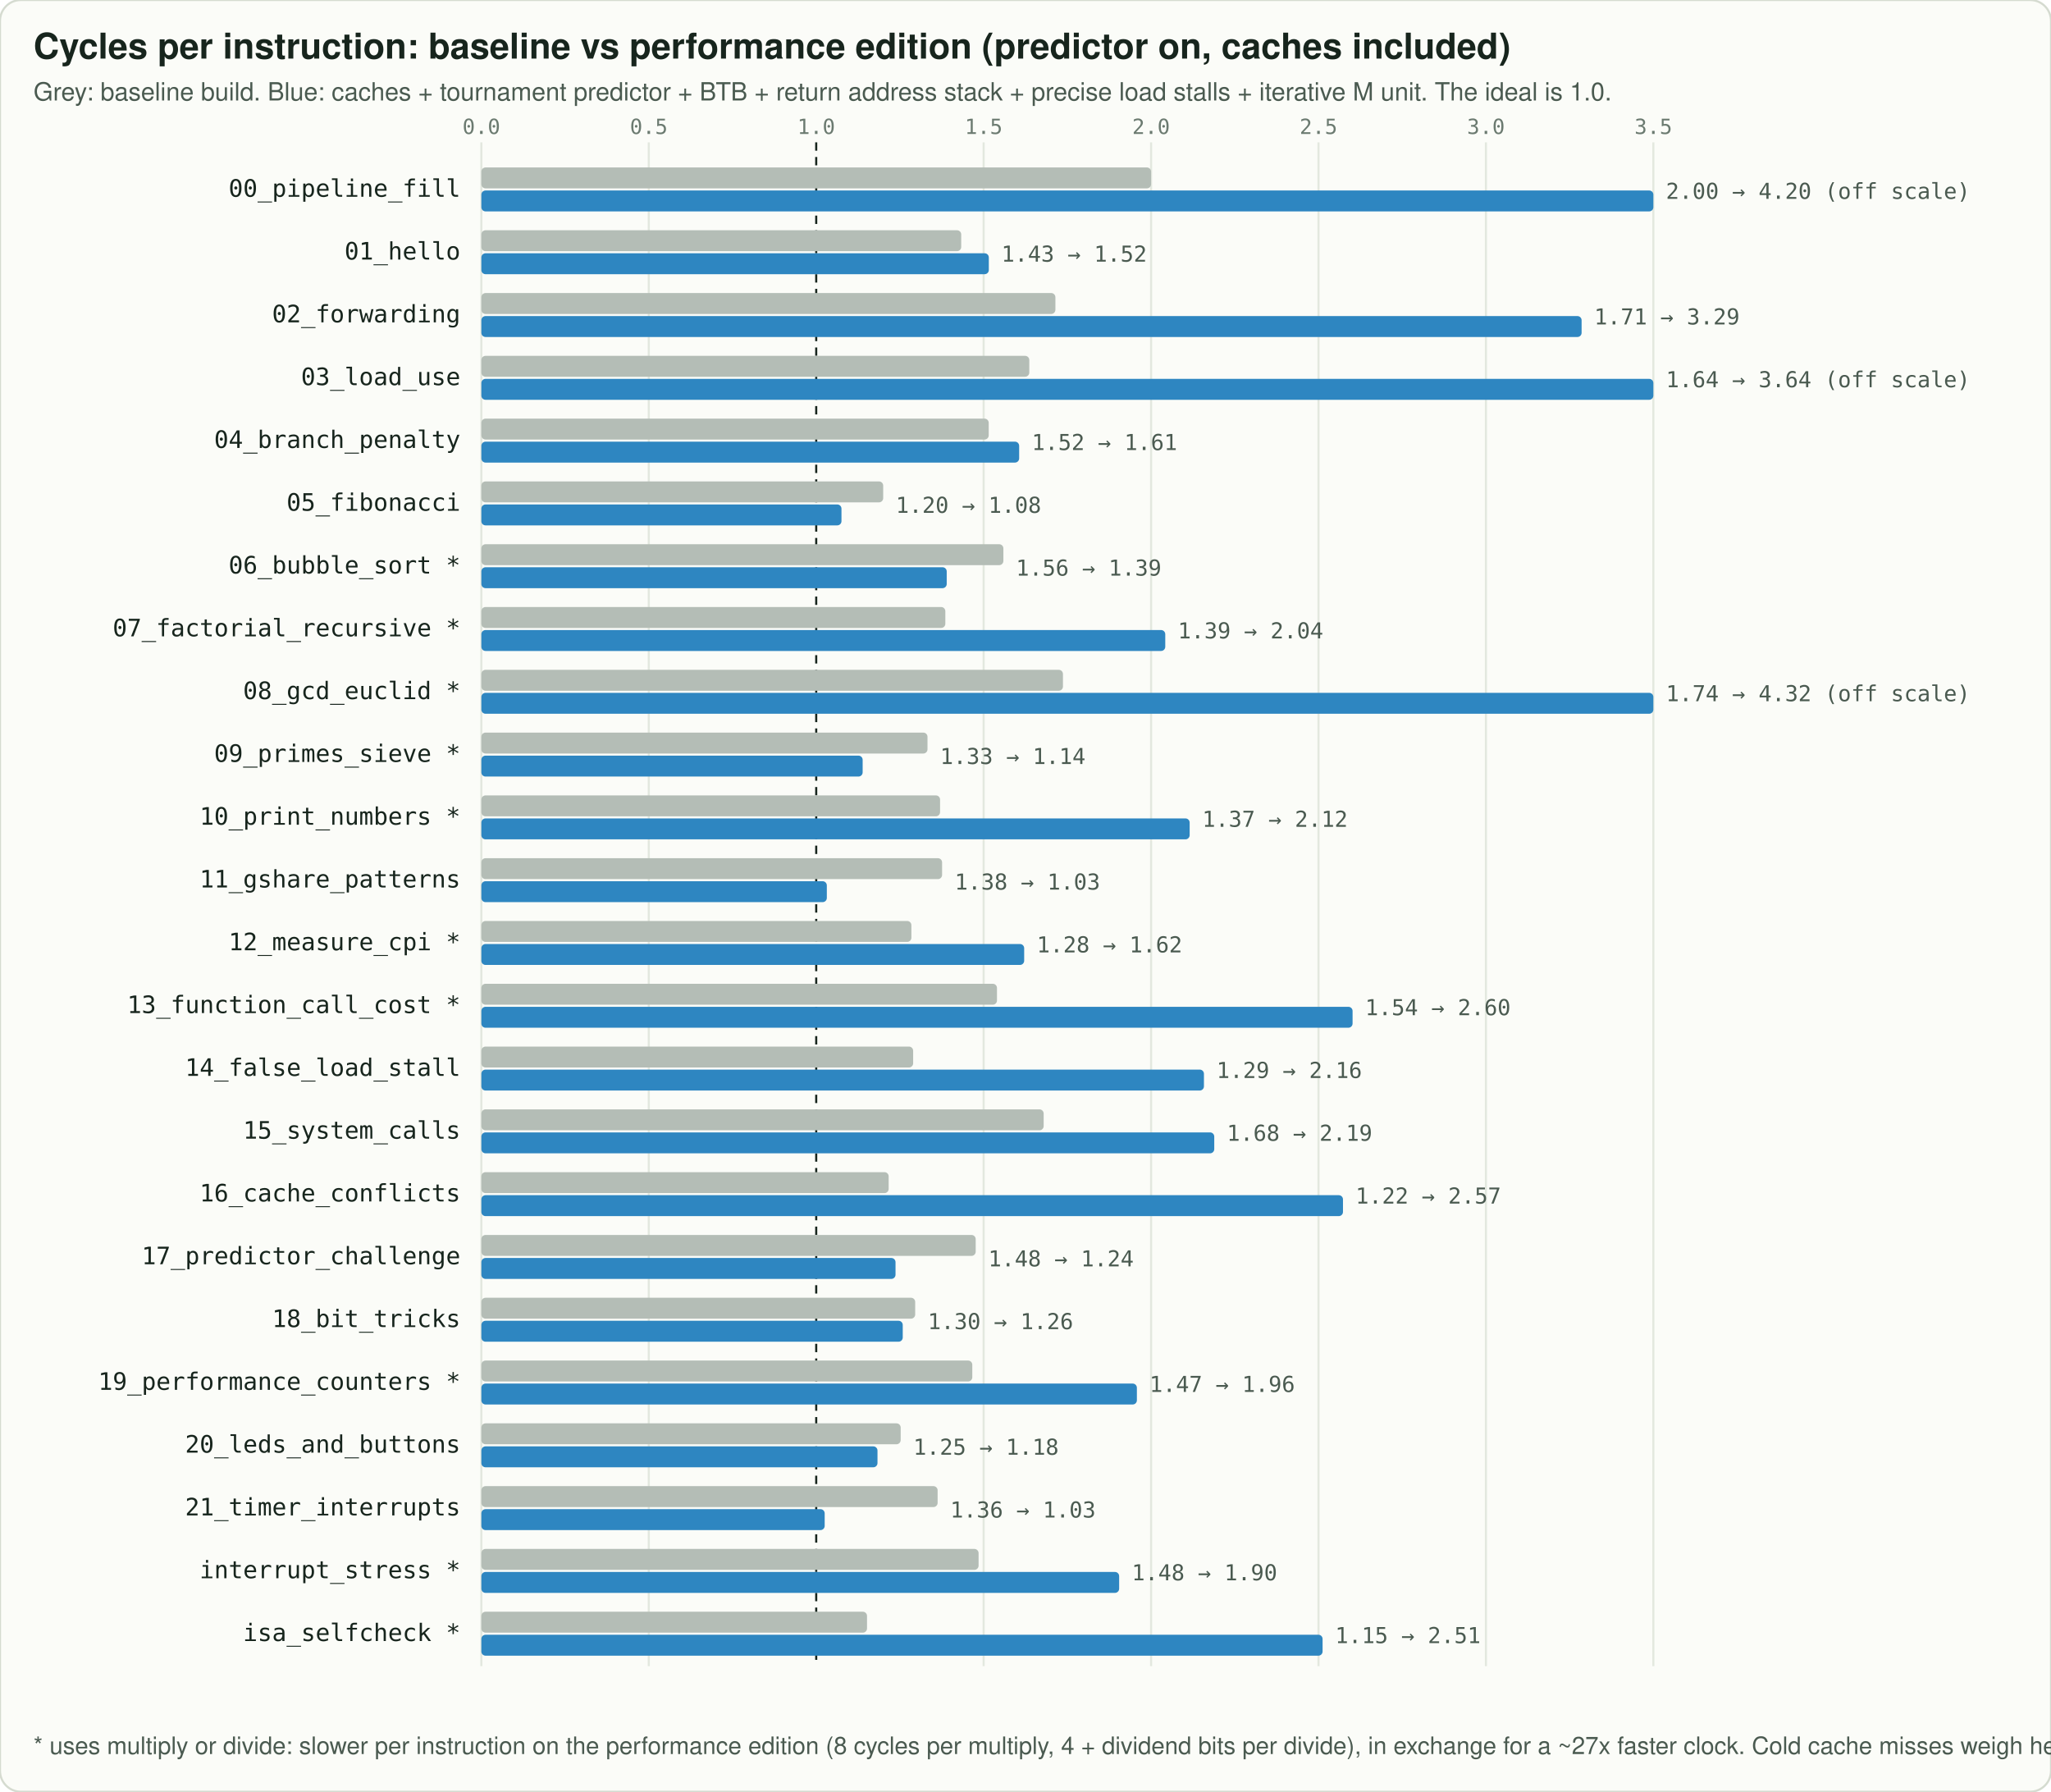
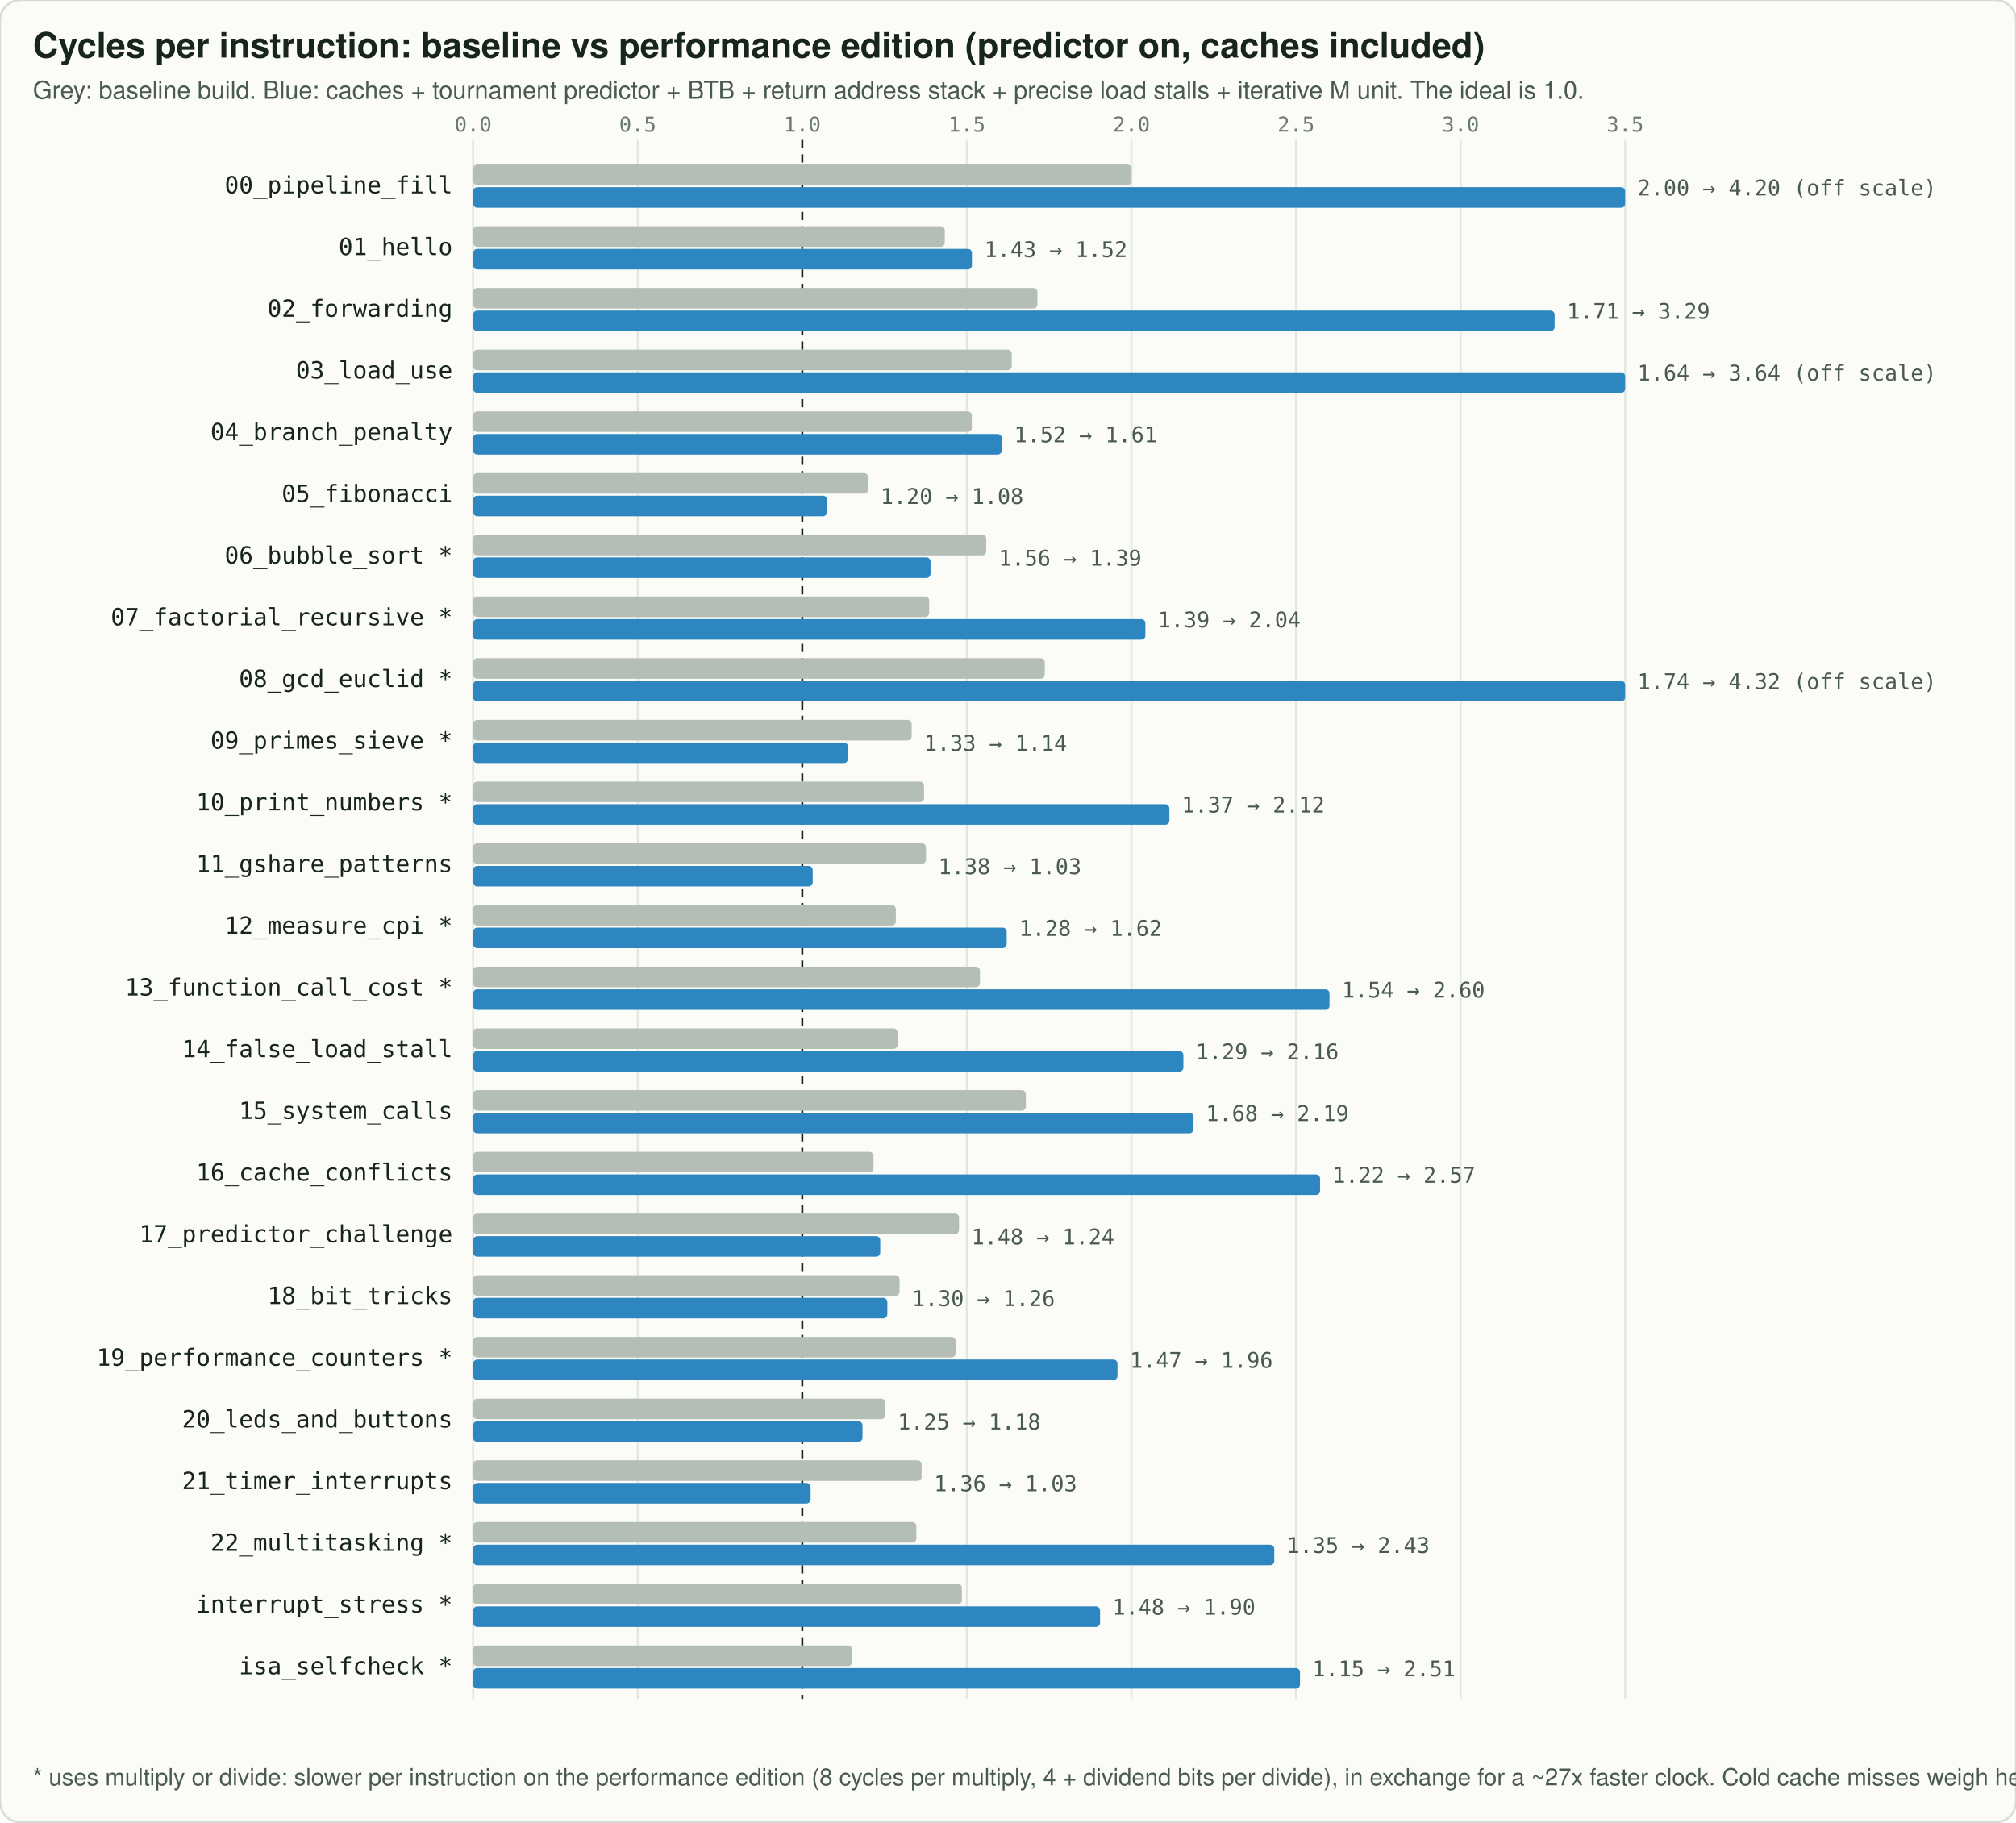
- <svg xmlns="http://www.w3.org/2000/svg" viewBox="0 0 980 856" width="980" height="856">
+ <svg xmlns="http://www.w3.org/2000/svg" viewBox="0 0 980 886" width="980" height="886">
  <rect width="100%" height="100%" rx="10" fill="#FBFCF8" stroke="#D5DBD0" />
  <text x="16" y="28" font-family="'IBM Plex Sans','Segoe UI',Helvetica,Arial,sans-serif" font-size="17" font-weight="600" fill="#17251D">Cycles per instruction: baseline vs performance edition (predictor on, caches included)</text>
  <text x="16" y="48" font-family="'IBM Plex Sans','Segoe UI',Helvetica,Arial,sans-serif" font-size="12" fill="#4A5A50">Grey: baseline build. Blue: caches + tournament predictor + BTB + return address stack + precise load stalls + iterative M unit. The ideal is 1.0.</text>
-   <line x1="230" x2="230" y1="68" y2="796" stroke="#E3E8DF" />
+   <line x1="230" x2="230" y1="68" y2="826" stroke="#E3E8DF" />
  <text x="230" y="64" font-family="'IBM Plex Mono',Consolas,monospace" font-size="10" fill="#6B7A70" text-anchor="middle">0.0</text>
-   <line x1="310" x2="310" y1="68" y2="796" stroke="#E3E8DF" />
+   <line x1="310" x2="310" y1="68" y2="826" stroke="#E3E8DF" />
  <text x="310" y="64" font-family="'IBM Plex Mono',Consolas,monospace" font-size="10" fill="#6B7A70" text-anchor="middle">0.5</text>
-   <line x1="390" x2="390" y1="68" y2="796" stroke="#17251D" stroke-dasharray="4 3" />
+   <line x1="390" x2="390" y1="68" y2="826" stroke="#17251D" stroke-dasharray="4 3" />
  <text x="390" y="64" font-family="'IBM Plex Mono',Consolas,monospace" font-size="10" fill="#6B7A70" text-anchor="middle">1.0</text>
-   <line x1="470" x2="470" y1="68" y2="796" stroke="#E3E8DF" />
+   <line x1="470" x2="470" y1="68" y2="826" stroke="#E3E8DF" />
  <text x="470" y="64" font-family="'IBM Plex Mono',Consolas,monospace" font-size="10" fill="#6B7A70" text-anchor="middle">1.5</text>
-   <line x1="550" x2="550" y1="68" y2="796" stroke="#E3E8DF" />
+   <line x1="550" x2="550" y1="68" y2="826" stroke="#E3E8DF" />
  <text x="550" y="64" font-family="'IBM Plex Mono',Consolas,monospace" font-size="10" fill="#6B7A70" text-anchor="middle">2.0</text>
-   <line x1="630" x2="630" y1="68" y2="796" stroke="#E3E8DF" />
+   <line x1="630" x2="630" y1="68" y2="826" stroke="#E3E8DF" />
  <text x="630" y="64" font-family="'IBM Plex Mono',Consolas,monospace" font-size="10" fill="#6B7A70" text-anchor="middle">2.5</text>
-   <line x1="710" x2="710" y1="68" y2="796" stroke="#E3E8DF" />
+   <line x1="710" x2="710" y1="68" y2="826" stroke="#E3E8DF" />
  <text x="710" y="64" font-family="'IBM Plex Mono',Consolas,monospace" font-size="10" fill="#6B7A70" text-anchor="middle">3.0</text>
-   <line x1="790" x2="790" y1="68" y2="796" stroke="#E3E8DF" />
+   <line x1="790" x2="790" y1="68" y2="826" stroke="#E3E8DF" />
  <text x="790" y="64" font-family="'IBM Plex Mono',Consolas,monospace" font-size="10" fill="#6B7A70" text-anchor="middle">3.5</text>
  <text x="220" y="94" font-family="'IBM Plex Mono',Consolas,monospace" font-size="11.5" fill="#17251D" text-anchor="end">00_pipeline_fill</text>
  <rect x="230" y="80" width="320" height="10" rx="2" fill="#B4BDB6" />
  <rect x="230" y="91" width="560" height="10" rx="2" fill="#2E86C1" />
  <text x="796" y="95" font-family="'IBM Plex Mono',Consolas,monospace" font-size="10.5" fill="#4A5A50">2.00 → 4.20 (off scale)</text>
  <text x="220" y="124" font-family="'IBM Plex Mono',Consolas,monospace" font-size="11.5" fill="#17251D" text-anchor="end">01_hello</text>
  <rect x="230" y="110" width="229.278" height="10" rx="2" fill="#B4BDB6" />
  <rect x="230" y="121" width="242.474" height="10" rx="2" fill="#2E86C1" />
  <text x="478.474" y="125" font-family="'IBM Plex Mono',Consolas,monospace" font-size="10.5" fill="#4A5A50">1.43 → 1.52</text>
  <text x="220" y="154" font-family="'IBM Plex Mono',Consolas,monospace" font-size="11.5" fill="#17251D" text-anchor="end">02_forwarding</text>
  <rect x="230" y="140" width="274.286" height="10" rx="2" fill="#B4BDB6" />
  <rect x="230" y="151" width="525.714" height="10" rx="2" fill="#2E86C1" />
  <text x="761.714" y="155" font-family="'IBM Plex Mono',Consolas,monospace" font-size="10.5" fill="#4A5A50">1.71 → 3.29</text>
  <text x="220" y="184" font-family="'IBM Plex Mono',Consolas,monospace" font-size="11.5" fill="#17251D" text-anchor="end">03_load_use</text>
  <rect x="230" y="170" width="261.818" height="10" rx="2" fill="#B4BDB6" />
  <rect x="230" y="181" width="560" height="10" rx="2" fill="#2E86C1" />
  <text x="796" y="185" font-family="'IBM Plex Mono',Consolas,monospace" font-size="10.5" fill="#4A5A50">1.64 → 3.64 (off scale)</text>
  <text x="220" y="214" font-family="'IBM Plex Mono',Consolas,monospace" font-size="11.5" fill="#17251D" text-anchor="end">04_branch_penalty</text>
  <rect x="230" y="200" width="242.424" height="10" rx="2" fill="#B4BDB6" />
  <rect x="230" y="211" width="256.97" height="10" rx="2" fill="#2E86C1" />
  <text x="492.97" y="215" font-family="'IBM Plex Mono',Consolas,monospace" font-size="10.5" fill="#4A5A50">1.52 → 1.61</text>
  <text x="220" y="244" font-family="'IBM Plex Mono',Consolas,monospace" font-size="11.5" fill="#17251D" text-anchor="end">05_fibonacci</text>
  <rect x="230" y="230" width="192" height="10" rx="2" fill="#B4BDB6" />
  <rect x="230" y="241" width="172.066" height="10" rx="2" fill="#2E86C1" />
  <text x="428" y="245" font-family="'IBM Plex Mono',Consolas,monospace" font-size="10.5" fill="#4A5A50">1.20 → 1.08</text>
  <text x="220" y="274" font-family="'IBM Plex Mono',Consolas,monospace" font-size="11.5" fill="#17251D" text-anchor="end">06_bubble_sort *</text>
  <rect x="230" y="260" width="249.431" height="10" rx="2" fill="#B4BDB6" />
  <rect x="230" y="271" width="222.358" height="10" rx="2" fill="#2E86C1" />
  <text x="485.431" y="275" font-family="'IBM Plex Mono',Consolas,monospace" font-size="10.5" fill="#4A5A50">1.56 → 1.39</text>
  <text x="220" y="304" font-family="'IBM Plex Mono',Consolas,monospace" font-size="11.5" fill="#17251D" text-anchor="end">07_factorial_recursive *</text>
  <rect x="230" y="290" width="221.695" height="10" rx="2" fill="#B4BDB6" />
  <rect x="230" y="301" width="326.78" height="10" rx="2" fill="#2E86C1" />
  <text x="562.78" y="305" font-family="'IBM Plex Mono',Consolas,monospace" font-size="10.5" fill="#4A5A50">1.39 → 2.04</text>
  <text x="220" y="334" font-family="'IBM Plex Mono',Consolas,monospace" font-size="11.5" fill="#17251D" text-anchor="end">08_gcd_euclid *</text>
  <rect x="230" y="320" width="277.895" height="10" rx="2" fill="#B4BDB6" />
  <rect x="230" y="331" width="560" height="10" rx="2" fill="#2E86C1" />
  <text x="796" y="335" font-family="'IBM Plex Mono',Consolas,monospace" font-size="10.5" fill="#4A5A50">1.74 → 4.32 (off scale)</text>
  <text x="220" y="364" font-family="'IBM Plex Mono',Consolas,monospace" font-size="11.5" fill="#17251D" text-anchor="end">09_primes_sieve *</text>
  <rect x="230" y="350" width="213.172" height="10" rx="2" fill="#B4BDB6" />
  <rect x="230" y="361" width="182.187" height="10" rx="2" fill="#2E86C1" />
  <text x="449.172" y="365" font-family="'IBM Plex Mono',Consolas,monospace" font-size="10.5" fill="#4A5A50">1.33 → 1.14</text>
  <text x="220" y="394" font-family="'IBM Plex Mono',Consolas,monospace" font-size="11.5" fill="#17251D" text-anchor="end">10_print_numbers *</text>
  <rect x="230" y="380" width="219.182" height="10" rx="2" fill="#B4BDB6" />
  <rect x="230" y="391" width="338.439" height="10" rx="2" fill="#2E86C1" />
  <text x="574.439" y="395" font-family="'IBM Plex Mono',Consolas,monospace" font-size="10.5" fill="#4A5A50">1.37 → 2.12</text>
  <text x="220" y="424" font-family="'IBM Plex Mono',Consolas,monospace" font-size="11.5" fill="#17251D" text-anchor="end">11_gshare_patterns</text>
  <rect x="230" y="410" width="220.145" height="10" rx="2" fill="#B4BDB6" />
  <rect x="230" y="421" width="165.072" height="10" rx="2" fill="#2E86C1" />
  <text x="456.145" y="425" font-family="'IBM Plex Mono',Consolas,monospace" font-size="10.5" fill="#4A5A50">1.38 → 1.03</text>
  <text x="220" y="454" font-family="'IBM Plex Mono',Consolas,monospace" font-size="11.5" fill="#17251D" text-anchor="end">12_measure_cpi *</text>
  <rect x="230" y="440" width="205.474" height="10" rx="2" fill="#B4BDB6" />
  <rect x="230" y="451" width="259.368" height="10" rx="2" fill="#2E86C1" />
  <text x="495.368" y="455" font-family="'IBM Plex Mono',Consolas,monospace" font-size="10.5" fill="#4A5A50">1.28 → 1.62</text>
  <text x="220" y="484" font-family="'IBM Plex Mono',Consolas,monospace" font-size="11.5" fill="#17251D" text-anchor="end">13_function_call_cost *</text>
  <rect x="230" y="470" width="246.372" height="10" rx="2" fill="#B4BDB6" />
  <rect x="230" y="481" width="416.283" height="10" rx="2" fill="#2E86C1" />
  <text x="652.283" y="485" font-family="'IBM Plex Mono',Consolas,monospace" font-size="10.5" fill="#4A5A50">1.54 → 2.60</text>
  <text x="220" y="514" font-family="'IBM Plex Mono',Consolas,monospace" font-size="11.5" fill="#17251D" text-anchor="end">14_false_load_stall</text>
  <rect x="230" y="500" width="206.316" height="10" rx="2" fill="#B4BDB6" />
  <rect x="230" y="511" width="345.263" height="10" rx="2" fill="#2E86C1" />
  <text x="581.263" y="515" font-family="'IBM Plex Mono',Consolas,monospace" font-size="10.5" fill="#4A5A50">1.29 → 2.16</text>
  <text x="220" y="544" font-family="'IBM Plex Mono',Consolas,monospace" font-size="11.5" fill="#17251D" text-anchor="end">15_system_calls</text>
  <rect x="230" y="530" width="268.679" height="10" rx="2" fill="#B4BDB6" />
  <rect x="230" y="541" width="350.189" height="10" rx="2" fill="#2E86C1" />
  <text x="586.189" y="545" font-family="'IBM Plex Mono',Consolas,monospace" font-size="10.5" fill="#4A5A50">1.68 → 2.19</text>
  <text x="220" y="574" font-family="'IBM Plex Mono',Consolas,monospace" font-size="11.5" fill="#17251D" text-anchor="end">16_cache_conflicts</text>
  <rect x="230" y="560" width="194.62" height="10" rx="2" fill="#B4BDB6" />
  <rect x="230" y="571" width="411.696" height="10" rx="2" fill="#2E86C1" />
  <text x="647.696" y="575" font-family="'IBM Plex Mono',Consolas,monospace" font-size="10.5" fill="#4A5A50">1.22 → 2.57</text>
  <text x="220" y="604" font-family="'IBM Plex Mono',Consolas,monospace" font-size="11.5" fill="#17251D" text-anchor="end">17_predictor_challenge</text>
  <rect x="230" y="590" width="236.201" height="10" rx="2" fill="#B4BDB6" />
  <rect x="230" y="601" width="197.896" height="10" rx="2" fill="#2E86C1" />
  <text x="472.201" y="605" font-family="'IBM Plex Mono',Consolas,monospace" font-size="10.5" fill="#4A5A50">1.48 → 1.24</text>
  <text x="220" y="634" font-family="'IBM Plex Mono',Consolas,monospace" font-size="11.5" fill="#17251D" text-anchor="end">18_bit_tricks</text>
  <rect x="230" y="620" width="207.292" height="10" rx="2" fill="#B4BDB6" />
  <rect x="230" y="631" width="201.345" height="10" rx="2" fill="#2E86C1" />
  <text x="443.292" y="635" font-family="'IBM Plex Mono',Consolas,monospace" font-size="10.5" fill="#4A5A50">1.30 → 1.26</text>
  <text x="220" y="664" font-family="'IBM Plex Mono',Consolas,monospace" font-size="11.5" fill="#17251D" text-anchor="end">19_performance_counters *</text>
  <rect x="230" y="650" width="234.576" height="10" rx="2" fill="#B4BDB6" />
  <rect x="230" y="661" width="313.22" height="10" rx="2" fill="#2E86C1" />
  <text x="549.22" y="665" font-family="'IBM Plex Mono',Consolas,monospace" font-size="10.5" fill="#4A5A50">1.47 → 1.96</text>
  <text x="220" y="694" font-family="'IBM Plex Mono',Consolas,monospace" font-size="11.5" fill="#17251D" text-anchor="end">20_leds_and_buttons</text>
  <rect x="230" y="680" width="200.356" height="10" rx="2" fill="#B4BDB6" />
  <rect x="230" y="691" width="189.278" height="10" rx="2" fill="#2E86C1" />
  <text x="436.356" y="695" font-family="'IBM Plex Mono',Consolas,monospace" font-size="10.5" fill="#4A5A50">1.25 → 1.18</text>
  <text x="220" y="724" font-family="'IBM Plex Mono',Consolas,monospace" font-size="11.5" fill="#17251D" text-anchor="end">21_timer_interrupts</text>
  <rect x="230" y="710" width="218.011" height="10" rx="2" fill="#B4BDB6" />
  <rect x="230" y="721" width="164.046" height="10" rx="2" fill="#2E86C1" />
  <text x="454.011" y="725" font-family="'IBM Plex Mono',Consolas,monospace" font-size="10.5" fill="#4A5A50">1.36 → 1.03</text>
-   <text x="220" y="754" font-family="'IBM Plex Mono',Consolas,monospace" font-size="11.5" fill="#17251D" text-anchor="end">interrupt_stress *</text>
-   <rect x="230" y="740" width="237.582" height="10" rx="2" fill="#B4BDB6" />
-   <rect x="230" y="751" width="304.748" height="10" rx="2" fill="#2E86C1" />
-   <text x="540.748" y="755" font-family="'IBM Plex Mono',Consolas,monospace" font-size="10.5" fill="#4A5A50">1.48 → 1.90</text>
-   <text x="220" y="784" font-family="'IBM Plex Mono',Consolas,monospace" font-size="11.5" fill="#17251D" text-anchor="end">isa_selfcheck *</text>
-   <rect x="230" y="770" width="184.277" height="10" rx="2" fill="#B4BDB6" />
-   <rect x="230" y="781" width="401.952" height="10" rx="2" fill="#2E86C1" />
-   <text x="637.952" y="785" font-family="'IBM Plex Mono',Consolas,monospace" font-size="10.5" fill="#4A5A50">1.15 → 2.51</text>
-   <text x="16" y="838" font-family="'IBM Plex Sans','Segoe UI',Helvetica,Arial,sans-serif" font-size="11.5" fill="#4A5A50">* uses multiply or divide: slower per instruction on the performance edition (8 cycles per multiply, 4 + dividend bits per divide), in exchange for a ~27x faster clock. Cold cache misses weigh heavily on the shortest programs.</text>
+   <text x="220" y="754" font-family="'IBM Plex Mono',Consolas,monospace" font-size="11.5" fill="#17251D" text-anchor="end">22_multitasking *</text>
+   <rect x="230" y="740" width="215.465" height="10" rx="2" fill="#B4BDB6" />
+   <rect x="230" y="751" width="389.433" height="10" rx="2" fill="#2E86C1" />
+   <text x="625.433" y="755" font-family="'IBM Plex Mono',Consolas,monospace" font-size="10.5" fill="#4A5A50">1.35 → 2.43</text>
+   <text x="220" y="784" font-family="'IBM Plex Mono',Consolas,monospace" font-size="11.5" fill="#17251D" text-anchor="end">interrupt_stress *</text>
+   <rect x="230" y="770" width="237.582" height="10" rx="2" fill="#B4BDB6" />
+   <rect x="230" y="781" width="304.748" height="10" rx="2" fill="#2E86C1" />
+   <text x="540.748" y="785" font-family="'IBM Plex Mono',Consolas,monospace" font-size="10.5" fill="#4A5A50">1.48 → 1.90</text>
+   <text x="220" y="814" font-family="'IBM Plex Mono',Consolas,monospace" font-size="11.5" fill="#17251D" text-anchor="end">isa_selfcheck *</text>
+   <rect x="230" y="800" width="184.277" height="10" rx="2" fill="#B4BDB6" />
+   <rect x="230" y="811" width="401.952" height="10" rx="2" fill="#2E86C1" />
+   <text x="637.952" y="815" font-family="'IBM Plex Mono',Consolas,monospace" font-size="10.5" fill="#4A5A50">1.15 → 2.51</text>
+   <text x="16" y="868" font-family="'IBM Plex Sans','Segoe UI',Helvetica,Arial,sans-serif" font-size="11.5" fill="#4A5A50">* uses multiply or divide: slower per instruction on the performance edition (8 cycles per multiply, 4 + dividend bits per divide), in exchange for a ~27x faster clock. Cold cache misses weigh heavily on the shortest programs.</text>
</svg>
